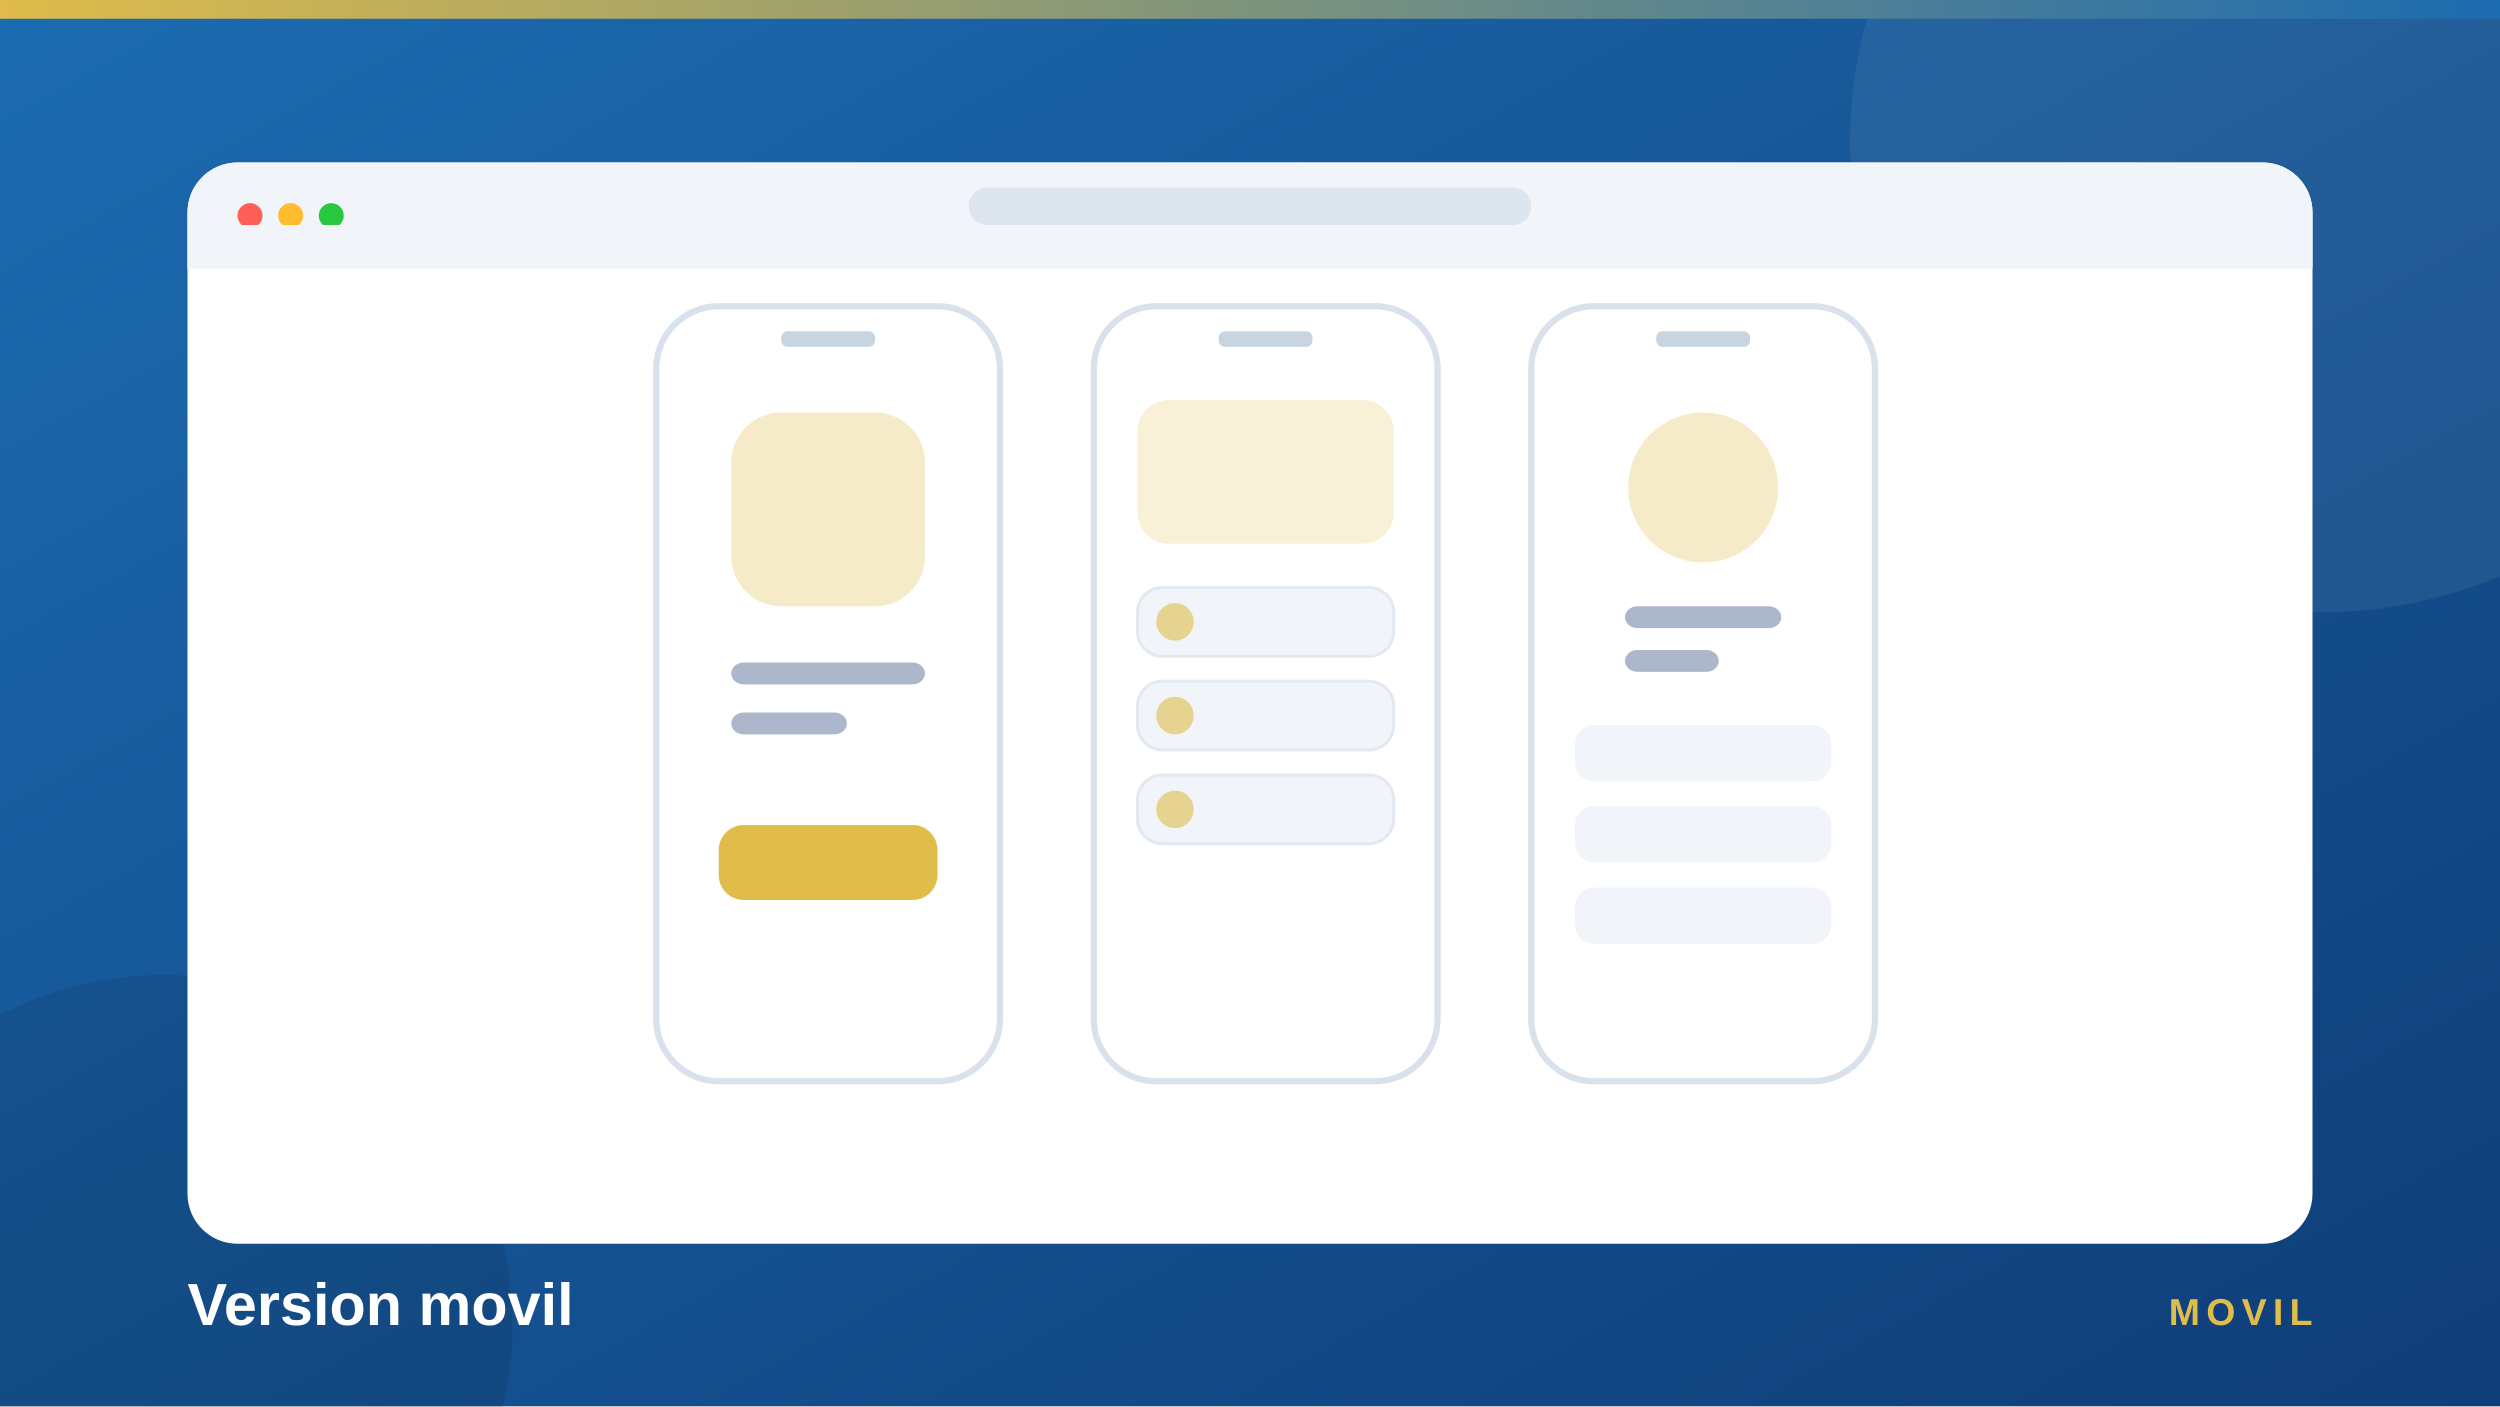
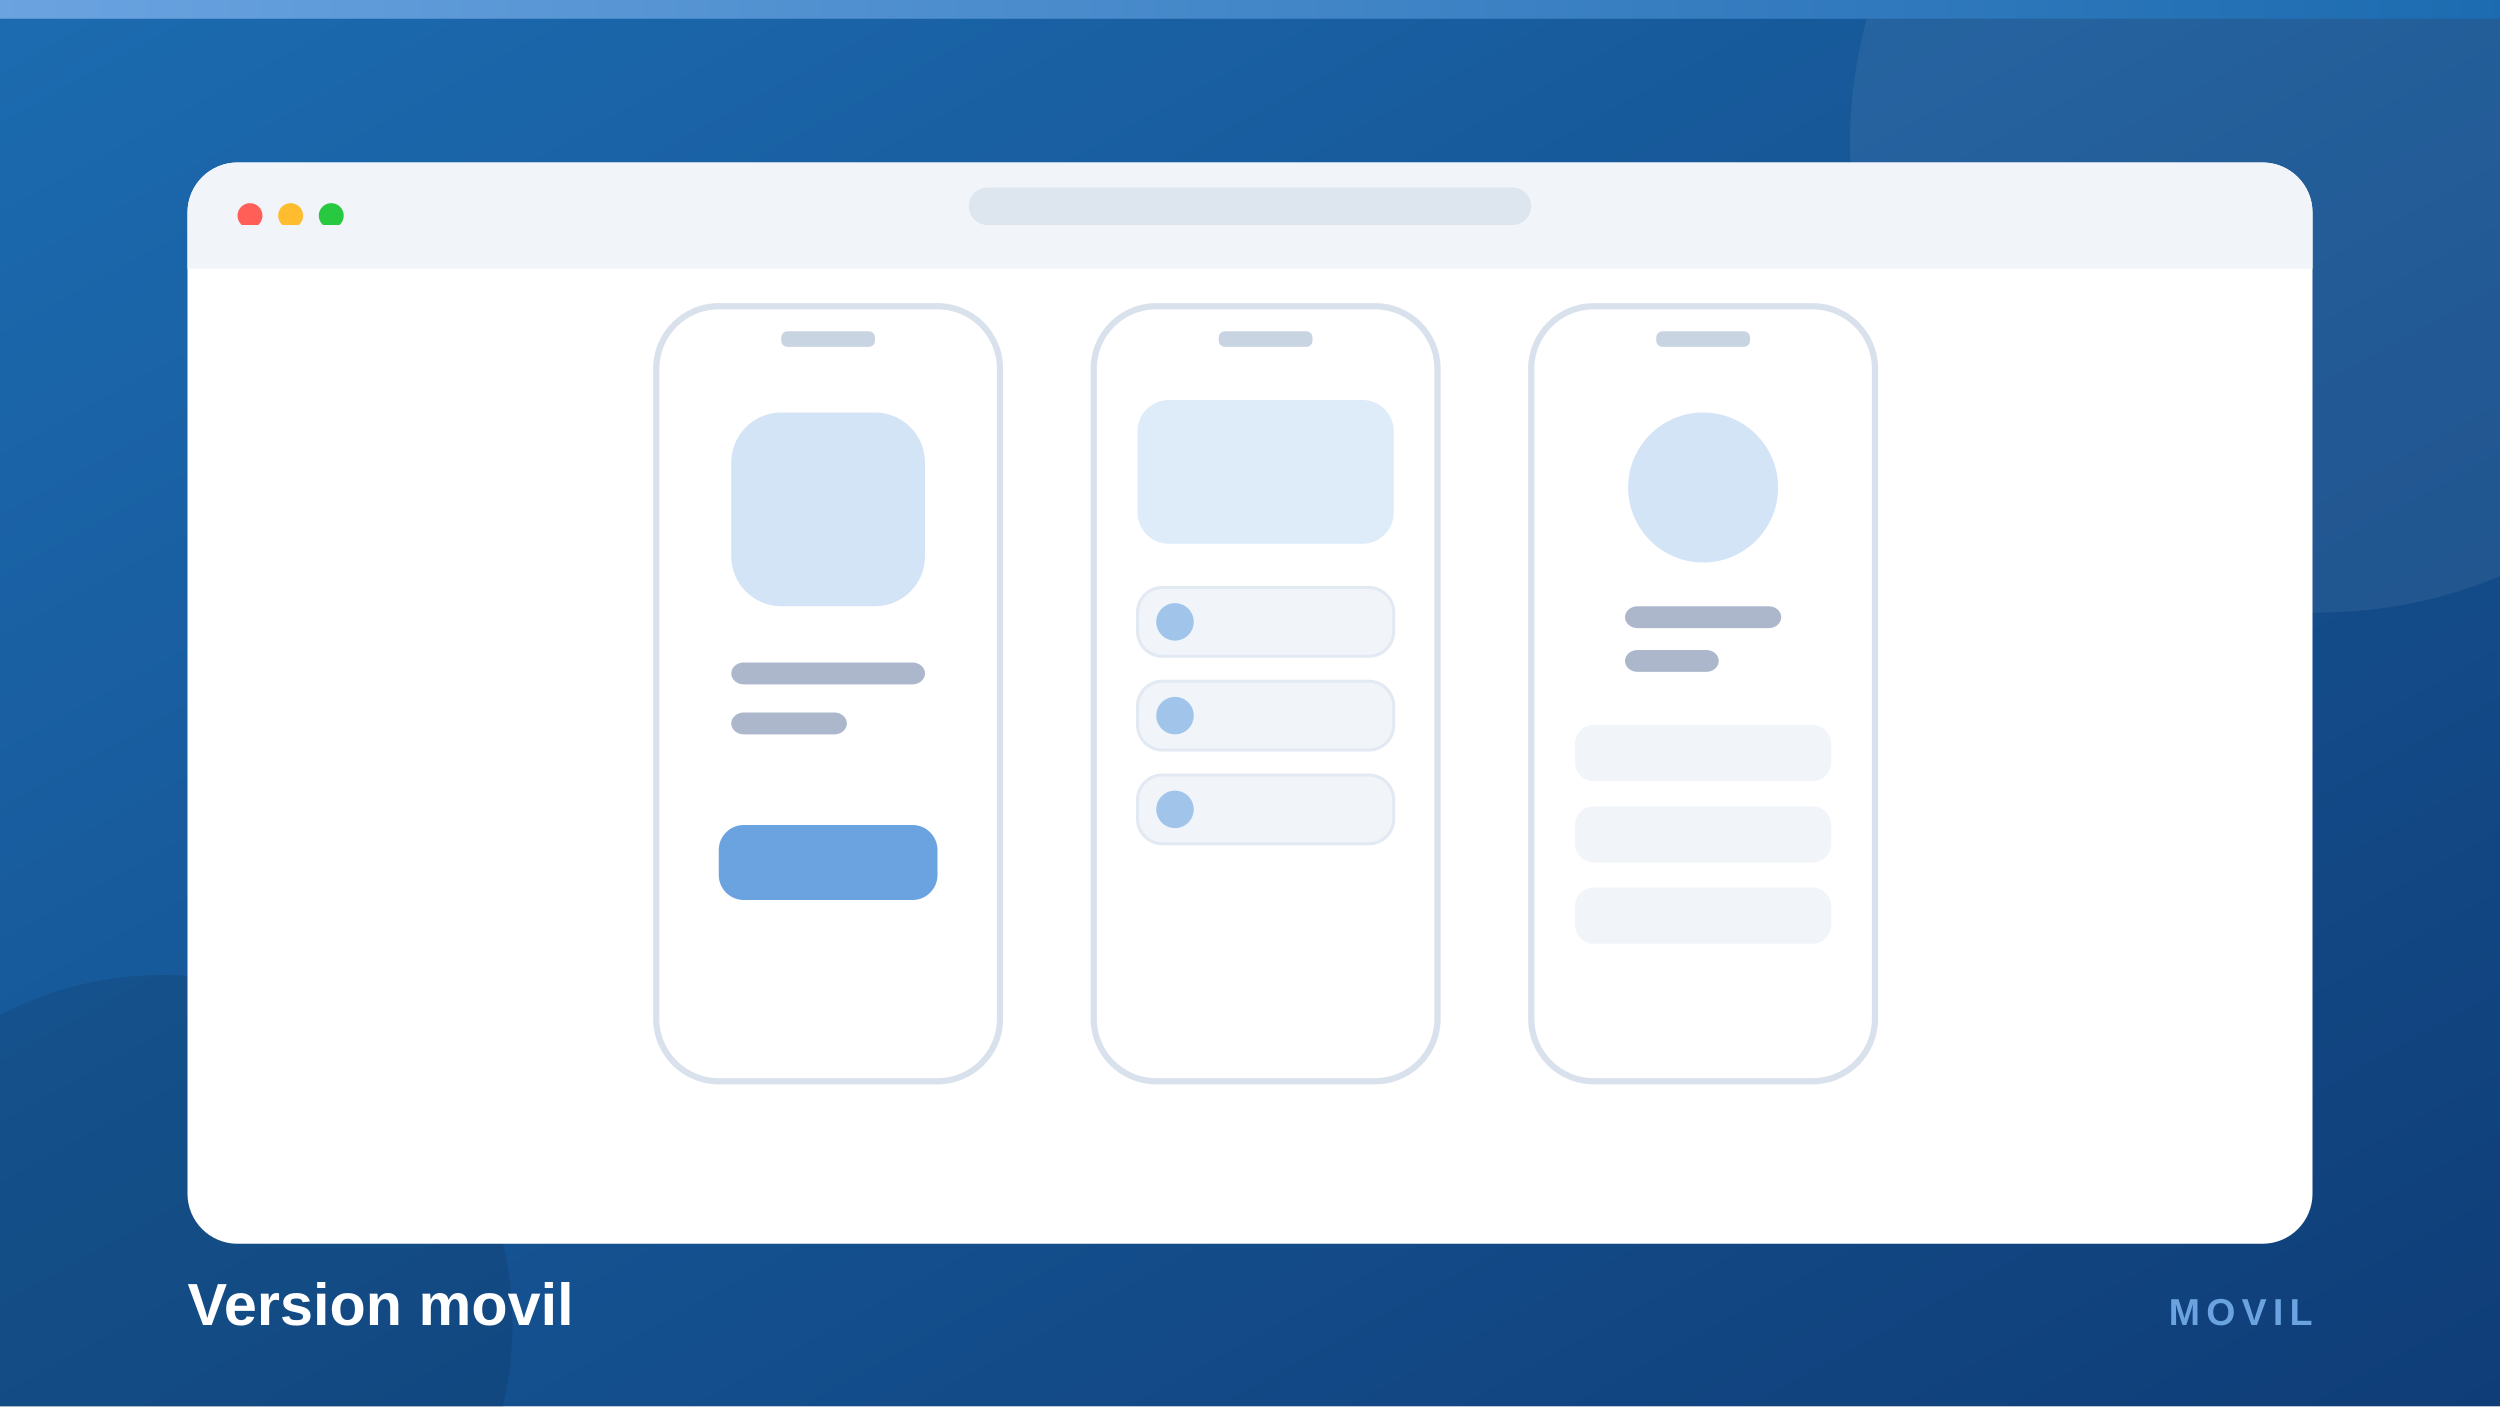
<svg xmlns="http://www.w3.org/2000/svg" width="800" height="450" viewBox="0 0 800 450" role="img" aria-label="Version movil">
  <defs>
    <linearGradient id="bg" x1="0" y1="0" x2="1" y2="1">
      <stop offset="0" stop-color="#1C6BB0" />
      <stop offset="1" stop-color="#0F3D77" />
    </linearGradient>
    <linearGradient id="bar" x1="0" y1="0" x2="1" y2="0">
-       <stop offset="0" stop-color="#E0BC4A" />
+       <stop offset="0" stop-color="#6BA3E0" />
      <stop offset="1" stop-color="#1C6BB0" />
    </linearGradient>
  </defs>
  <rect width="800" height="450" fill="url(#bg)" />
  <circle cx="742" cy="46" r="150" fill="#FFFFFF" opacity="0.06" />
  <circle cx="52" cy="424" r="112" fill="#000000" opacity="0.10" />
  <g transform="translate(60,52)">
    <rect x="0" y="0" width="680" height="346" rx="16" fill="#FFFFFF" />
    <path d="M0 16 A16 16 0 0 1 16 0 L664 0 A16 16 0 0 1 680 16 L680 20 L0 20 Z" fill="#F1F5FA" />
    <circle cx="20" cy="17" r="4" fill="#FF5F57" />
    <circle cx="33" cy="17" r="4" fill="#FEBC2E" />
    <circle cx="46" cy="17" r="4" fill="#28C840" />
    <rect x="250" y="8" width="180" height="12" rx="6" fill="#DDE5EF" />
    <rect x="0" y="20" width="680" height="14" fill="#F1F5FA" />
    <rect x="150" y="46" width="110" height="248" rx="20" fill="#FFFFFF" stroke="#D9E1EC" stroke-width="2" />
    <rect x="190" y="54" width="30" height="5" rx="2" fill="#C9D4E3" />
-     <rect x="174" y="80" width="62" height="62" rx="16" fill="#E0BC4A" opacity="0.3" />
+     <rect x="174" y="80" width="62" height="62" rx="16" fill="#6BA3E0" opacity="0.3" />
    <rect x="174" y="160" width="62" height="7" rx="4" fill="#10316B" opacity="0.35" />
    <rect x="174" y="176" width="37" height="7" rx="4" fill="#10316B" opacity="0.35" />
-     <rect x="170" y="212" width="70" height="24" rx="8" fill="#E0BC4A" />
+     <rect x="170" y="212" width="70" height="24" rx="8" fill="#6BA3E0" />
    <rect x="290" y="46" width="110" height="248" rx="20" fill="#FFFFFF" stroke="#D9E1EC" stroke-width="2" />
    <rect x="330" y="54" width="30" height="5" rx="2" fill="#C9D4E3" />
-     <rect x="304" y="76" width="82" height="46" rx="10" fill="#E0BC4A" opacity="0.22" />
+     <rect x="304" y="76" width="82" height="46" rx="10" fill="#6BA3E0" opacity="0.22" />
    <rect x="304" y="136" width="82" height="22" rx="8" fill="#F1F5FA" stroke="#E3E9F2" />
-     <circle cx="316" cy="147" r="6" fill="#E0BC4A" opacity="0.6" />
+     <circle cx="316" cy="147" r="6" fill="#6BA3E0" opacity="0.6" />
    <rect x="304" y="166" width="82" height="22" rx="8" fill="#F1F5FA" stroke="#E3E9F2" />
-     <circle cx="316" cy="177" r="6" fill="#E0BC4A" opacity="0.6" />
+     <circle cx="316" cy="177" r="6" fill="#6BA3E0" opacity="0.6" />
    <rect x="304" y="196" width="82" height="22" rx="8" fill="#F1F5FA" stroke="#E3E9F2" />
-     <circle cx="316" cy="207" r="6" fill="#E0BC4A" opacity="0.6" />
+     <circle cx="316" cy="207" r="6" fill="#6BA3E0" opacity="0.6" />
    <rect x="430" y="46" width="110" height="248" rx="20" fill="#FFFFFF" stroke="#D9E1EC" stroke-width="2" />
    <rect x="470" y="54" width="30" height="5" rx="2" fill="#C9D4E3" />
-     <circle cx="485" cy="104" r="24" fill="#E0BC4A" opacity="0.3" />
+     <circle cx="485" cy="104" r="24" fill="#6BA3E0" opacity="0.3" />
    <rect x="460" y="142" width="50" height="7" rx="4" fill="#10316B" opacity="0.35" />
    <rect x="460" y="156" width="30" height="7" rx="4" fill="#10316B" opacity="0.35" />
    <rect x="444" y="180" width="82" height="18" rx="6" fill="#F1F5FA" />
    <rect x="444" y="206" width="82" height="18" rx="6" fill="#F1F5FA" />
    <rect x="444" y="232" width="82" height="18" rx="6" fill="#F1F5FA" />
  </g>
  <text x="60" y="424" font-family="Segoe UI,Arial,sans-serif" font-size="19" font-weight="700" fill="#FFFFFF">Version movil</text>
-   <text x="740" y="424" text-anchor="end" font-family="Segoe UI,Arial,sans-serif" font-size="12" font-weight="600" letter-spacing="2" fill="#E0BC4A">MOVIL</text>
+   <text x="740" y="424" text-anchor="end" font-family="Segoe UI,Arial,sans-serif" font-size="12" font-weight="600" letter-spacing="2" fill="#6BA3E0">MOVIL</text>
  <rect x="0" y="0" width="800" height="6" fill="url(#bar)" />
</svg>
